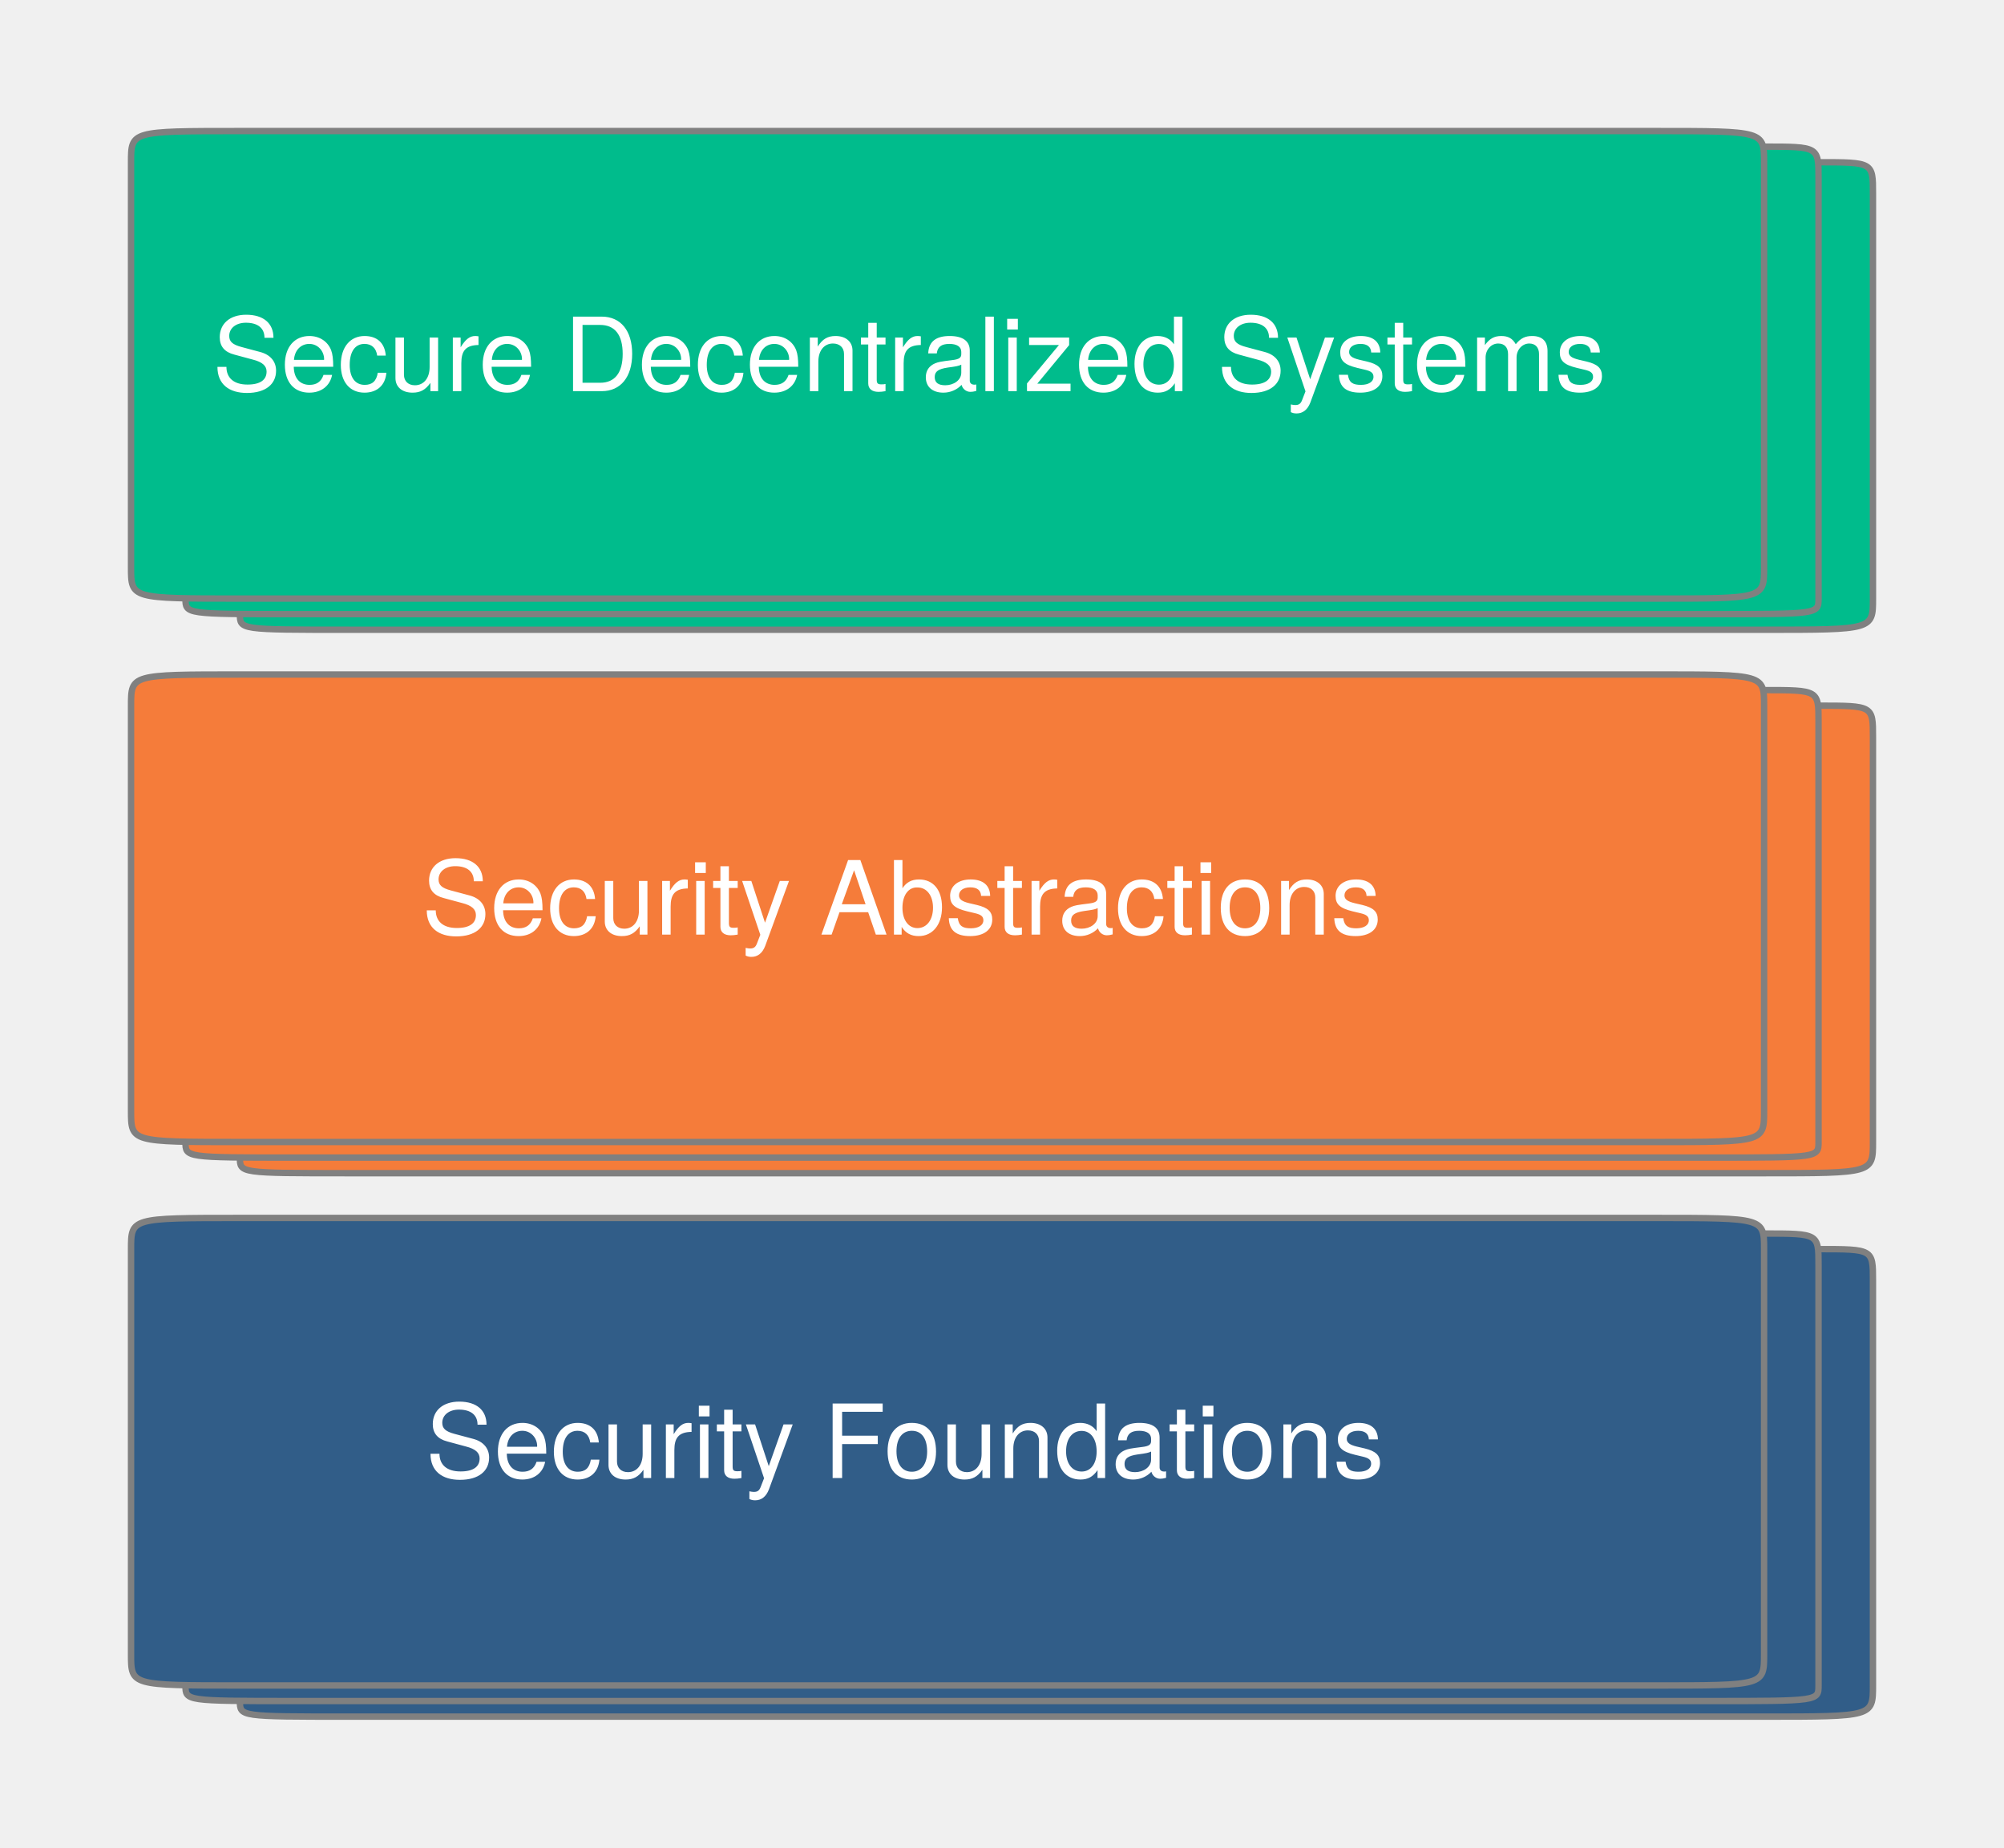
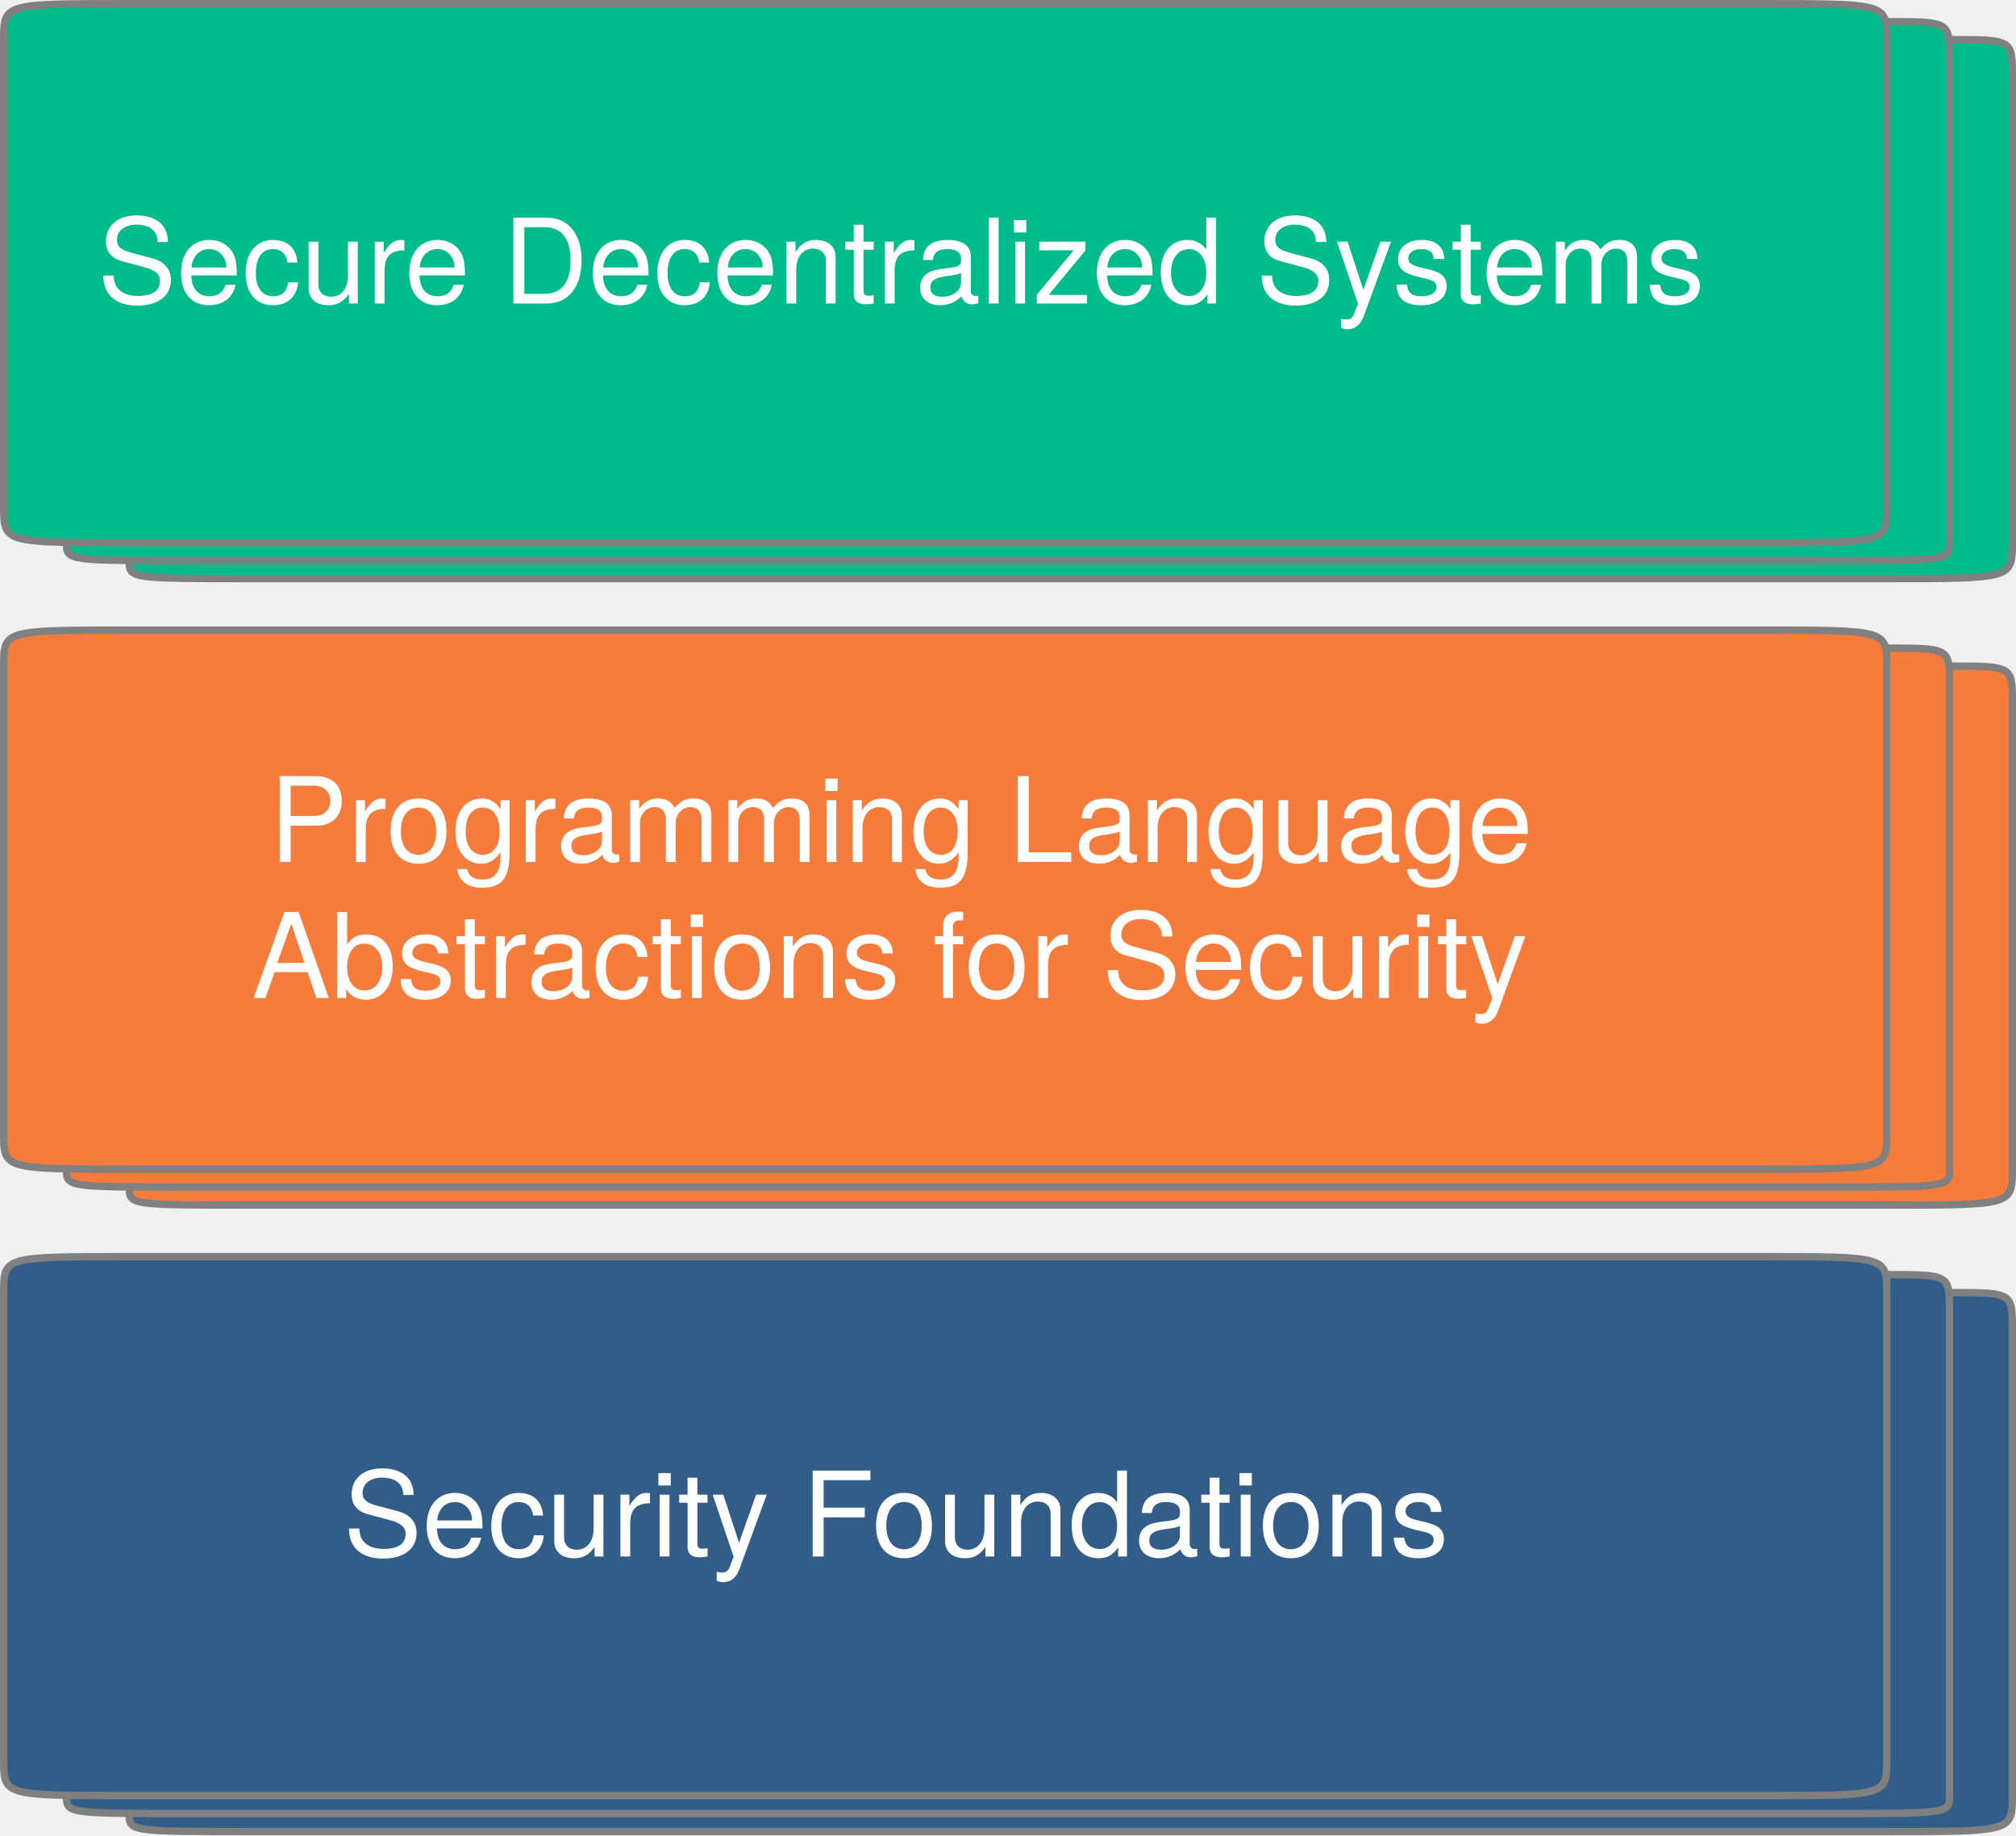
- <svg xmlns="http://www.w3.org/2000/svg" version="1.1" viewBox="379.5 351.5 313.5 289" width="313.5" height="289">
+ <svg xmlns="http://www.w3.org/2000/svg" version="1.1" viewBox="399.5 371.5 273.5 249" width="273.5" height="249">
  <defs />
-   <g id="Canvas_1" fill="none" stroke-opacity="1" stroke="none" fill-opacity="1" stroke-dasharray="none">
+   <g id="Canvas_1" stroke-dasharray="none" fill-opacity="1" stroke="none" stroke-opacity="1" fill="none">
    <g id="Canvas_1_Layer_1">
      <g id="Graphic_2">
        <path d="M 417.031 542 L 638.438 542 C 655.469 542 655.469 542 655.469 546.875 L 655.469 544.438 C 663.984 544.438 663.984 544.438 663.984 549.312 L 663.984 546.875 C 672.5 546.875 672.5 546.875 672.5 551.75 L 672.5 615.125 C 672.5 620 672.5 620 655.469 620 L 434.062 620 C 417.031 620 417.031 620 417.031 617.562 C 408.516 617.562 408.516 617.562 408.516 615.125 C 400 615.125 400 615.125 400 610.25 L 400 546.875 C 400 542 400 542 417.031 542 Z" fill="#315d88" />
        <path d="M 417.031 542 L 638.438 542 C 655.469 542 655.469 542 655.469 546.875 L 655.469 610.25 C 655.469 615.125 655.469 615.125 638.438 615.125 L 417.031 615.125 C 400 615.125 400 615.125 400 610.25 L 400 546.875 C 400 542 400 542 417.031 542 M 655.469 544.438 C 663.984 544.438 663.984 544.438 663.984 549.312 L 663.984 615.125 C 663.984 617.562 663.984 617.562 646.953 617.562 L 425.547 617.562 C 408.516 617.562 408.516 617.562 408.516 615.125 M 663.984 546.875 C 672.5 546.875 672.5 546.875 672.5 551.75 L 672.5 615.125 C 672.5 620 672.5 620 655.469 620 L 434.062 620 C 417.031 620 417.031 620 417.031 617.562" stroke="gray" stroke-linecap="round" stroke-linejoin="round" stroke-width="1" />
        <text transform="translate(410.45 567.681)" fill="white">
          <tspan font-family="Helvetica Neue" font-size="16" fill="white" x="35.63" y="15">Security Foundations</tspan>
        </text>
      </g>
      <g id="Graphic_3">
        <path d="M 417.031 457 L 638.438 457 C 655.469 457 655.469 457 655.469 461.875 L 655.469 459.438 C 663.984 459.438 663.984 459.438 663.984 464.312 L 663.984 461.875 C 672.5 461.875 672.5 461.875 672.5 466.75 L 672.5 530.125 C 672.5 535 672.5 535 655.469 535 L 434.062 535 C 417.031 535 417.031 535 417.031 532.562 C 408.516 532.562 408.516 532.562 408.516 530.125 C 400 530.125 400 530.125 400 525.25 L 400 461.875 C 400 457 400 457 417.031 457 Z" fill="#f57c3a" />
        <path d="M 417.031 457 L 638.438 457 C 655.469 457 655.469 457 655.469 461.875 L 655.469 525.25 C 655.469 530.125 655.469 530.125 638.438 530.125 L 417.031 530.125 C 400 530.125 400 530.125 400 525.25 L 400 461.875 C 400 457 400 457 417.031 457 M 655.469 459.438 C 663.984 459.438 663.984 459.438 663.984 464.312 L 663.984 530.125 C 663.984 532.562 663.984 532.562 646.953 532.562 L 425.547 532.562 C 408.516 532.562 408.516 532.562 408.516 530.125 M 663.984 461.875 C 672.5 461.875 672.5 461.875 672.5 466.75 L 672.5 530.125 C 672.5 535 672.5 535 655.469 535 L 434.062 535 C 417.031 535 417.031 535 417.031 532.562" stroke="gray" stroke-linecap="round" stroke-linejoin="round" stroke-width="1" />
-         <text transform="translate(410.45 482.681)" fill="white">
-           <tspan font-family="Helvetica Neue" font-size="16" fill="white" x="35.046" y="15">Security Abstractions</tspan>
+         <text transform="translate(410.45 473.457)" fill="white">
+           <tspan font-family="Helvetica Neue" font-size="16" fill="white" x="25.542" y="15">Programming Language </tspan>
+           <tspan font-family="Helvetica Neue" font-size="16" fill="white" x="23.198" y="33.448">Abstractions for Security</tspan>
        </text>
      </g>
      <g id="Graphic_4">
        <path d="M 417.031 372 L 638.438 372 C 655.469 372 655.469 372 655.469 376.875 L 655.469 374.438 C 663.984 374.438 663.984 374.438 663.984 379.312 L 663.984 376.875 C 672.5 376.875 672.5 376.875 672.5 381.75 L 672.5 445.125 C 672.5 450 672.5 450 655.469 450 L 434.062 450 C 417.031 450 417.031 450 417.031 447.562 C 408.516 447.562 408.516 447.562 408.516 445.125 C 400 445.125 400 445.125 400 440.25 L 400 376.875 C 400 372 400 372 417.031 372 Z" fill="#00bc8c" />
        <path d="M 417.031 372 L 638.438 372 C 655.469 372 655.469 372 655.469 376.875 L 655.469 440.25 C 655.469 445.125 655.469 445.125 638.438 445.125 L 417.031 445.125 C 400 445.125 400 445.125 400 440.25 L 400 376.875 C 400 372 400 372 417.031 372 M 655.469 374.438 C 663.984 374.438 663.984 374.438 663.984 379.312 L 663.984 445.125 C 663.984 447.562 663.984 447.562 646.953 447.562 L 425.547 447.562 C 408.516 447.562 408.516 447.562 408.516 445.125 M 663.984 376.875 C 672.5 376.875 672.5 376.875 672.5 381.75 L 672.5 445.125 C 672.5 450 672.5 450 655.469 450 L 434.062 450 C 417.031 450 417.031 450 417.031 447.562" stroke="gray" stroke-linecap="round" stroke-linejoin="round" stroke-width="1" />
        <text transform="translate(410.45 397.681)" fill="white">
          <tspan font-family="Helvetica Neue" font-size="16" fill="white" x="2.302" y="15">Secure Decentralized Systems</tspan>
        </text>
      </g>
    </g>
  </g>
</svg>
